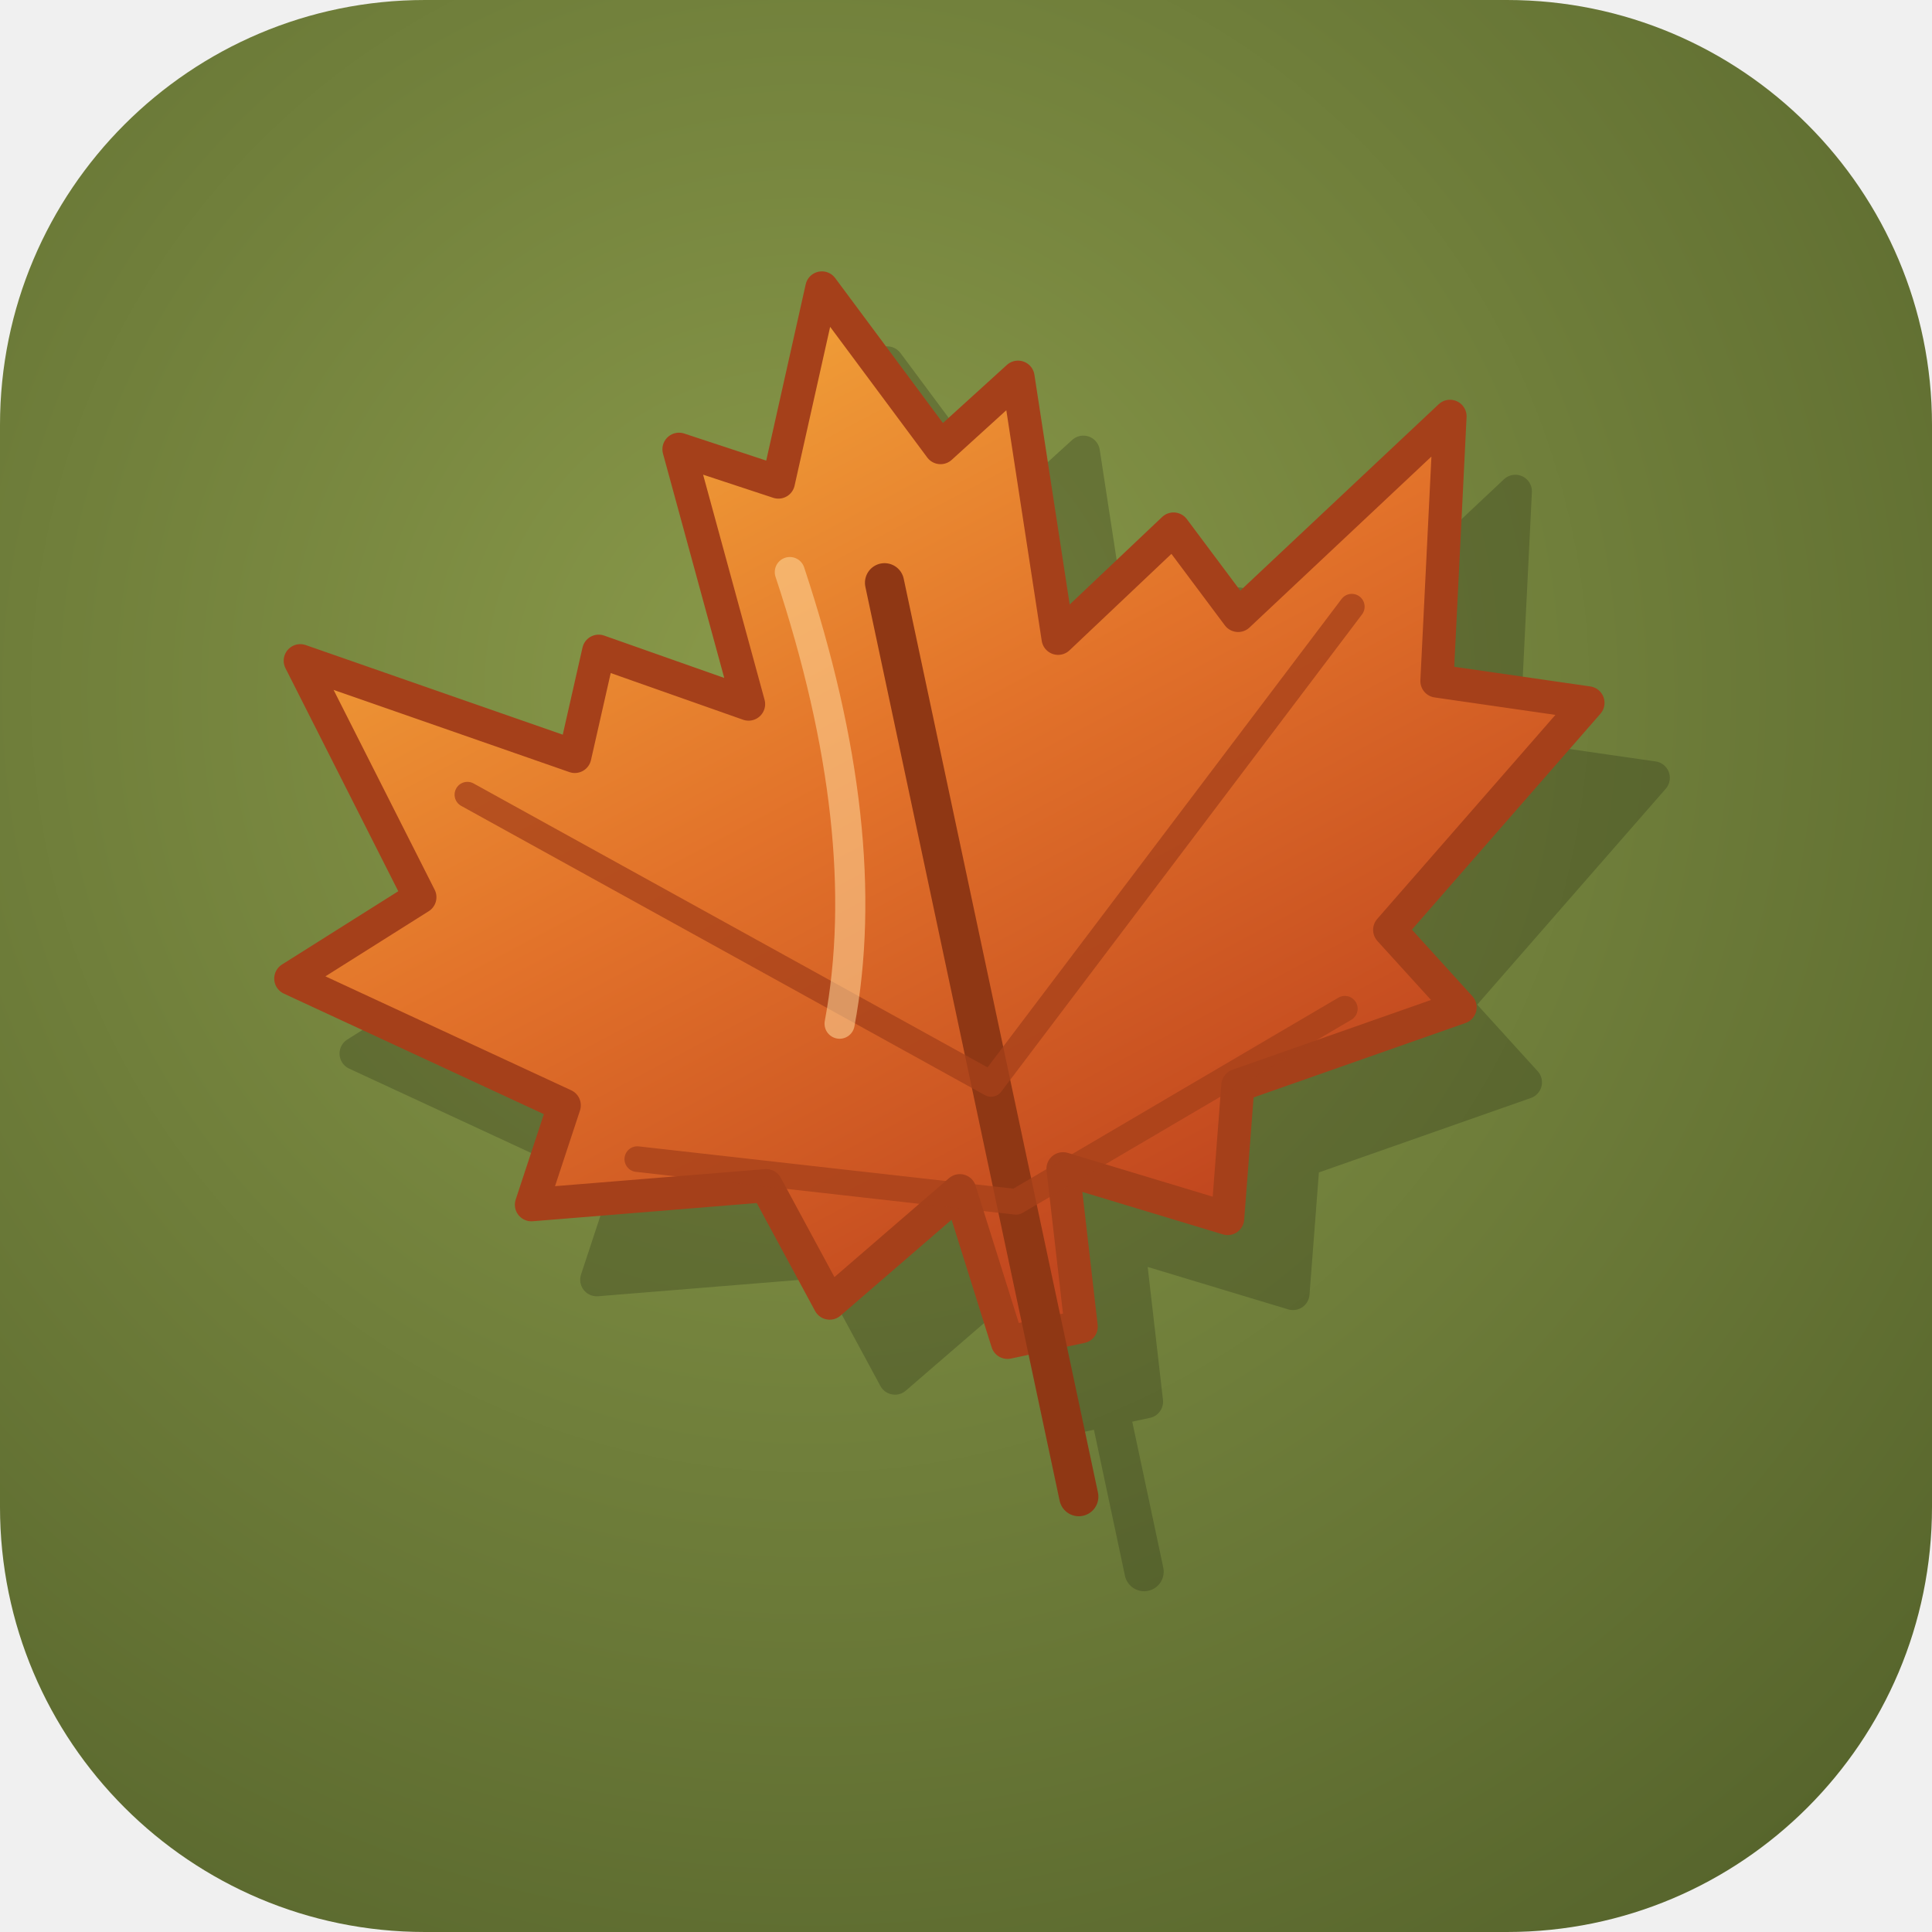
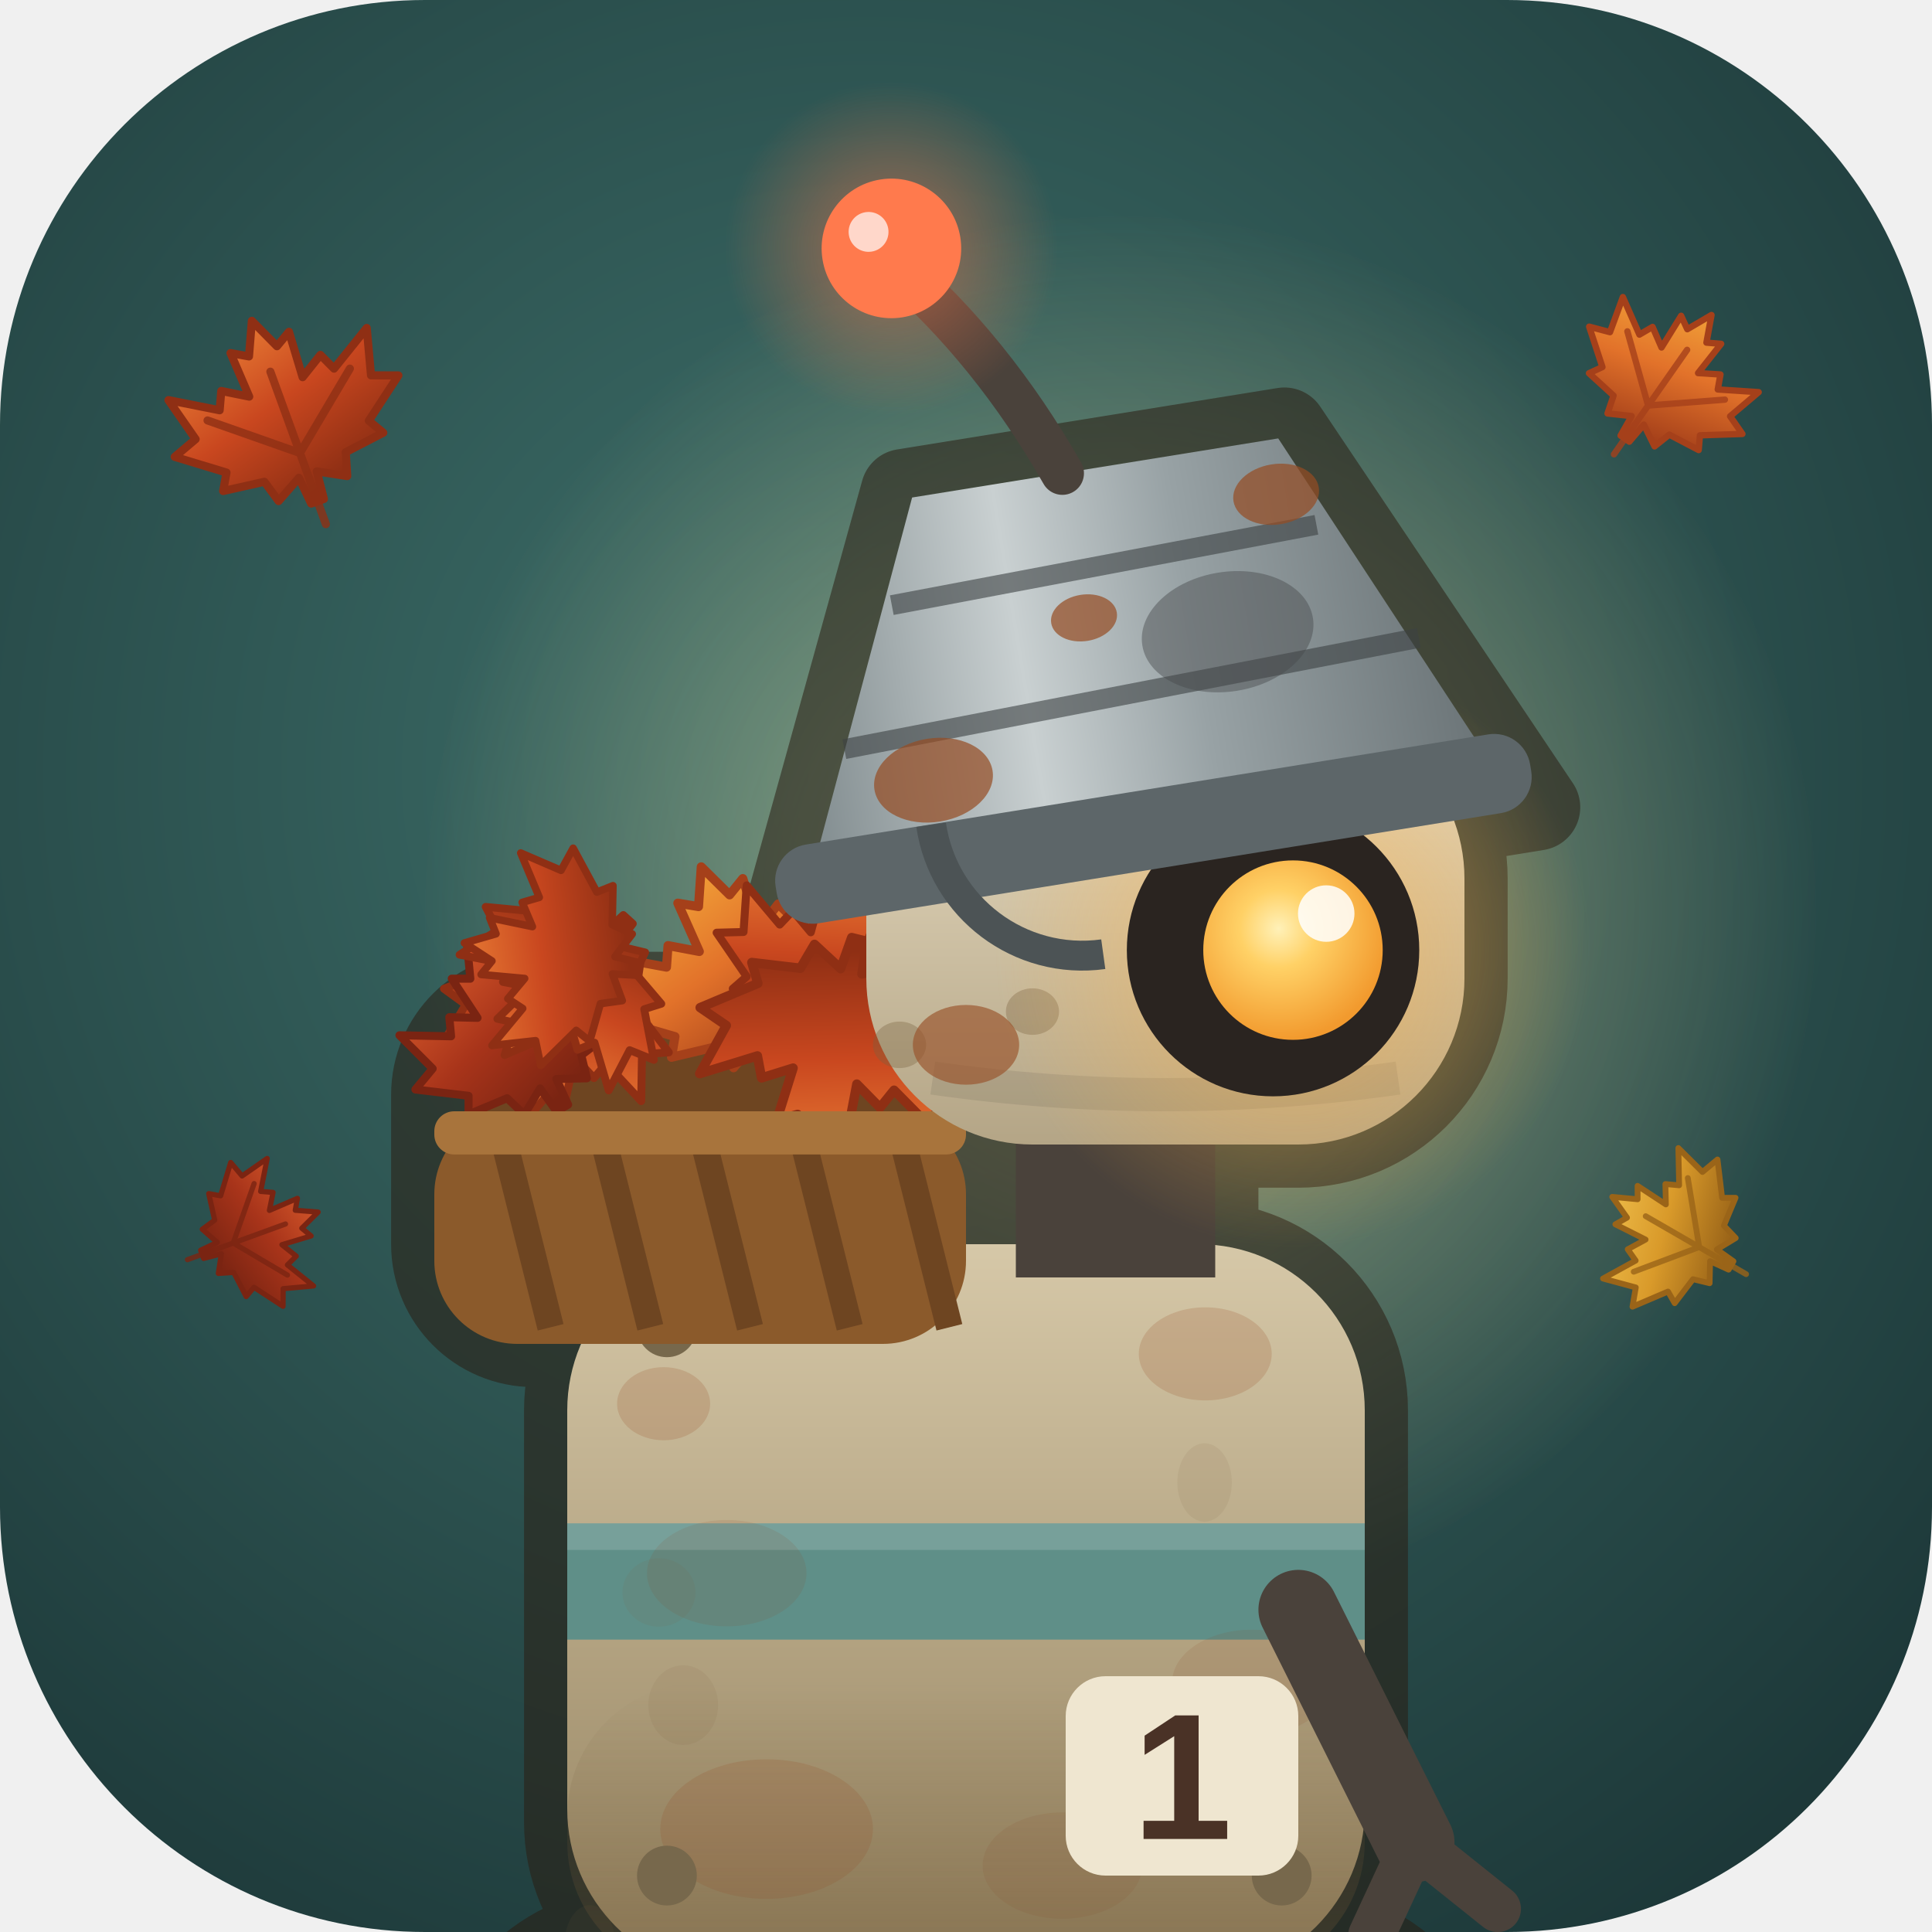
<svg xmlns="http://www.w3.org/2000/svg" viewBox="0 0 100 100">
  <defs>
-     <linearGradient id="lf" x1="0" y1="0" x2=".35" y2="1">
+     <linearGradient id="c1body" x1="0" y1="0" x2="0" y2="1">
+       <stop offset="0" stop-color="#d6c8a8" />
+       <stop offset="1" stop-color="#94825f" />
+     </linearGradient>
+     <linearGradient id="c1head" x1="0" y1="0" x2="0" y2="1">
+       <stop offset="0" stop-color="#e8ddc3" />
+       <stop offset="1" stop-color="#b4a586" />
+     </linearGradient>
+     <linearGradient id="c1dust" x1="0" y1="0" x2="0" y2="1">
+       <stop offset="0" stop-color="#6e5636" stop-opacity="0" />
+       <stop offset="1" stop-color="#6e5636" stop-opacity=".35" />
+     </linearGradient>
+     <linearGradient id="c1buck" x1="0" y1="0" x2="1" y2="0">
+       <stop offset="0" stop-color="#7f8a8d" />
+       <stop offset=".35" stop-color="#c9d0d1" />
+       <stop offset=".6" stop-color="#98a2a5" />
+       <stop offset="1" stop-color="#6a7376" />
+     </linearGradient>
+     <radialGradient id="c1hub" cx=".35" cy=".35" r=".7">
+       <stop offset="0" stop-color="#ffffff" />
+       <stop offset=".55" stop-color="#c3cbd0" />
+       <stop offset="1" stop-color="#6f7b82" />
+     </radialGradient>
+     <radialGradient id="c1glow" cx=".5" cy=".5" r=".5">
+       <stop offset="0" stop-color="#ffc457" stop-opacity=".75" />
+       <stop offset=".45" stop-color="#ffb347" stop-opacity=".32" />
+       <stop offset="1" stop-color="#ffb347" stop-opacity="0" />
+     </radialGradient>
+     <radialGradient id="c1bulb" cx=".5" cy=".5" r=".5">
+       <stop offset="0" stop-color="#ff7a4d" stop-opacity=".55" />
+       <stop offset="1" stop-color="#ff7a4d" stop-opacity="0" />
+     </radialGradient>
+     <radialGradient id="c1iris" cx=".42" cy=".38" r=".62">
+       <stop offset="0" stop-color="#fff1b8" />
+       <stop offset=".35" stop-color="#ffd166" />
+       <stop offset="1" stop-color="#f29a2e" />
+     </radialGradient>
+     <linearGradient id="c1lf0" x1="0" y1="0" x2=".35" y2="1">
      <stop offset="0" stop-color="#f6b13d" />
      <stop offset=".55" stop-color="#e2722a" />
-       <stop offset="1" stop-color="#c2481f" />
-     </linearGradient>
-     <radialGradient id="bg" cx=".42" cy=".36" r=".8">
-       <stop offset="0" stop-color="#8a9a4a" />
-       <stop offset="1" stop-color="#55632b" />
-     </radialGradient>
+       <stop offset="1" stop-color="#a5401a" />
+     </linearGradient>
+     <linearGradient id="c1lf1" x1="0" y1="0" x2=".35" y2="1">
+       <stop offset="0" stop-color="#f08a3a" />
+       <stop offset=".55" stop-color="#c9471f" />
+       <stop offset="1" stop-color="#8f2f14" />
+     </linearGradient>
+     <linearGradient id="c1lf2" x1="0" y1="0" x2=".35" y2="1">
+       <stop offset="0" stop-color="#f3c552" />
+       <stop offset=".55" stop-color="#d99a2a" />
+       <stop offset="1" stop-color="#9a6418" />
+     </linearGradient>
+     <linearGradient id="c1lf3" x1="0" y1="0" x2=".35" y2="1">
+       <stop offset="0" stop-color="#e0602e" />
+       <stop offset=".55" stop-color="#a8341a" />
+       <stop offset="1" stop-color="#7a2412" />
+     </linearGradient>
+     <radialGradient id="c1bg" cx=".45" cy=".4" r=".75">
+       <stop offset="0" stop-color="#3f726c" />
+       <stop offset="1" stop-color="#1b3536" />
+     </radialGradient>
+     <radialGradient id="c1halo" cx=".5" cy=".5" r=".5">
+       <stop offset="0" stop-color="#ffe2a0" stop-opacity=".5" />
+       <stop offset="1" stop-color="#ffe2a0" stop-opacity="0" />
+     </radialGradient>
+     <clipPath id="c1clip">
+       <rect width="100" height="100" rx="22" />
+     </clipPath>
  </defs>
-   <rect width="100" height="100" rx="22" fill="url(#bg)" />
-   <g transform="rotate(-12 50 50)">
-     <g opacity=".25" transform="translate(2.5 3.5)">
-       <g transform="translate(11 12) scale(0.78)">
-         <path d="M50,4 L55.5,16 L61.5,12.5 L60.5,30 L69.5,24.5 L72.5,31 L89,21 L84.5,38 L94,41.5 L78,53.5 L81.5,59.5 L66,61.5 L63.5,70 L53.5,64.5 L52.5,75 L47.5,75 L46.5,64.5 L36.5,70 L34,61.5 L18.5,59.5 L22,53.5 L6,41.5 L15.5,38 L11,21 L27.5,31 L30.5,24.5 L39.5,30 L38.5,12.5 L44.5,16 Z" fill="#1e2410" stroke="#1e2410" stroke-width="2.2" stroke-linejoin="round" />
-         <path d="M50,86 L50,24" stroke="#1e2410" stroke-width="2.6" stroke-linecap="round" fill="none" />
+   <rect width="100" height="100" rx="22" fill="url(#c1bg)" />
+   <circle cx="58" cy="47.2" r="36.0" fill="url(#c1halo)" />
+   <g transform="translate(15.00 22.00) rotate(-20.0) scale(0.14) translate(-50 -45)" opacity="1">
+     <path d="M50,4 L55.5,16 L61.5,12.5 L60.5,30 L69.5,24.5 L72.5,31 L89,21 L84.5,38 L94,41.5 L78,53.5 L81.5,59.5 L66,61.5 L63.5,70 L53.5,64.5 L52.5,75 L47.5,75 L46.5,64.5 L36.5,70 L34,61.5 L18.5,59.5 L22,53.5 L6,41.5 L15.5,38 L11,21 L27.5,31 L30.5,24.5 L39.5,30 L38.5,12.5 L44.5,16 Z" fill="url(#c1lf1)" stroke="#8f2f14" stroke-width="3" stroke-linejoin="round" />
+     <path d="M50,84 L50,24 M50,56 L78,33 M50,56 L22,33" stroke="#8f2f14" stroke-width="3" stroke-linecap="round" fill="none" opacity=".8" />
+   </g>
+   <g transform="translate(86.00 20.00) rotate(35.0) scale(0.11) translate(-50 -45)" opacity="1">
+     <path d="M50,4 L55.5,16 L61.5,12.5 L60.5,30 L69.5,24.5 L72.5,31 L89,21 L84.5,38 L94,41.5 L78,53.5 L81.5,59.5 L66,61.5 L63.5,70 L53.5,64.5 L52.5,75 L47.5,75 L46.5,64.5 L36.5,70 L34,61.5 L18.5,59.5 L22,53.5 L6,41.5 L15.5,38 L11,21 L27.5,31 L30.5,24.5 L39.5,30 L38.5,12.5 L44.5,16 Z" fill="url(#c1lf0)" stroke="#a5401a" stroke-width="3" stroke-linejoin="round" />
+     <path d="M50,84 L50,24 M50,56 L78,33 M50,56 L22,33" stroke="#a5401a" stroke-width="3" stroke-linecap="round" fill="none" opacity=".8" />
+   </g>
+   <g transform="translate(87.00 64.00) rotate(-60.0) scale(0.1) translate(-50 -45)" opacity="1">
+     <path d="M50,4 L55.5,16 L61.5,12.5 L60.5,30 L69.5,24.5 L72.5,31 L89,21 L84.5,38 L94,41.5 L78,53.5 L81.5,59.5 L66,61.5 L63.5,70 L53.5,64.5 L52.5,75 L47.5,75 L46.5,64.5 L36.5,70 L34,61.5 L18.5,59.5 L22,53.5 L6,41.5 L15.5,38 L11,21 L27.5,31 L30.5,24.5 L39.5,30 L38.5,12.5 L44.5,16 Z" fill="url(#c1lf2)" stroke="#9a6418" stroke-width="3" stroke-linejoin="round" />
+     <path d="M50,84 L50,24 M50,56 L78,33 M50,56 L22,33" stroke="#9a6418" stroke-width="3" stroke-linecap="round" fill="none" opacity=".8" />
+   </g>
+   <g transform="translate(13.00 64.00) rotate(70.0) scale(0.09) translate(-50 -45)" opacity="1">
+     <path d="M50,4 L55.5,16 L61.5,12.5 L60.5,30 L69.5,24.5 L72.5,31 L89,21 L84.5,38 L94,41.5 L78,53.5 L81.5,59.5 L66,61.5 L63.5,70 L53.5,64.5 L52.5,75 L47.5,75 L46.5,64.5 L36.5,70 L34,61.5 L18.5,59.5 L22,53.5 L6,41.5 L15.5,38 L11,21 L27.5,31 L30.5,24.5 L39.5,30 L38.5,12.5 L44.5,16 Z" fill="url(#c1lf3)" stroke="#7a2412" stroke-width="3" stroke-linejoin="round" />
+     <path d="M50,84 L50,24 M50,56 L78,33 M50,56 L22,33" stroke="#7a2412" stroke-width="3" stroke-linecap="round" fill="none" opacity=".8" />
+   </g>
+   <g clip-path="url(#c1clip)">
+     <g transform="translate(50 116) scale(1.72)">
+       <g fill="#2a1d12" stroke="#2a1d12" stroke-width="2.6" stroke-linejoin="round" opacity=".55">
+         <rect x="-15" y="-9.4" width="30" height="10.4" rx="5.2" />
+         <rect x="-12" y="-30" width="24" height="22.4" rx="5" />
+         <rect x="-16" y="-37.5" width="16" height="10.5" rx="3" />
+         <rect x="1.5" y="-34" width="6" height="5" />
+         <rect x="-3" y="-46" width="18" height="13" rx="5" />
+         <circle cx="9.24" cy="-38.85" r="4.4" />
+         <g transform="translate(5.64 -42.5) rotate(-9.17)">
+           <path d="M-11.5,1.2 L11.5,1.2 L5.8,-11.2 L-5.8,-11.2Z" />
+         </g>
+       </g>
+       <rect x="-15" y="-9" width="30" height="10" rx="5" fill="#2b2725" />
+       <rect x="-12" y="-8.4" width="24" height="1.4" rx=".7" fill="#fff" opacity=".14" />
+       <rect x="-13" y="-1.4" width="2" height="1.4" fill="#4a4440" />
+       <rect x="-9" y="-1.4" width="2" height="1.4" fill="#4a4440" />
+       <rect x="-5" y="-1.4" width="2" height="1.4" fill="#4a4440" />
+       <rect x="-1" y="-1.4" width="2" height="1.4" fill="#4a4440" />
+       <rect x="3" y="-1.4" width="2" height="1.4" fill="#4a4440" />
+       <rect x="7" y="-1.4" width="2" height="1.4" fill="#4a4440" />
+       <rect x="11" y="-1.4" width="2" height="1.4" fill="#4a4440" />
+       <circle cx="-9" cy="-4" r="4.4" fill="#b8902f" />
+       <circle cx="-9" cy="-4" r="3.6" fill="url(#c1hub)" />
+       <path d="M-12.1,-4.6 L-5.9,-3.4 M-9.6,-7.1 L-8.4,-0.9" stroke="#59636a" stroke-width=".7" />
+       <circle cx="-9" cy="-4" r=".8" fill="#d9b75a" />
+       <circle cx="0" cy="-4" r="4.4" fill="#b8902f" />
+       <circle cx="0" cy="-4" r="3.6" fill="url(#c1hub)" />
+       <path d="M-3.1,-4.6 L3.1,-3.4 M-0.6,-7.1 L0.6,-0.9" stroke="#59636a" stroke-width=".7" />
+       <circle cx="0" cy="-4" r=".8" fill="#d9b75a" />
+       <circle cx="9" cy="-4" r="4.4" fill="#b8902f" />
+       <circle cx="9" cy="-4" r="3.6" fill="url(#c1hub)" />
+       <path d="M5.9,-4.6 L12.1,-3.4 M8.4,-7.1 L9.6,-0.9" stroke="#59636a" stroke-width=".7" />
+       <circle cx="9" cy="-4" r=".8" fill="#d9b75a" />
+       <rect x="-12" y="-30" width="24" height="22" rx="5" fill="url(#c1body)" />
+       <rect x="-12" y="-21.6" width="24" height="3.5" fill="#5f8f88" />
+       <rect x="-12" y="-21.6" width="24" height=".8" fill="#fff" opacity=".15" />
+       <g fill="#98522a" opacity="0.21">
+         <ellipse cx="-6" cy="-12.4" rx="3.2" ry="2.1" />
+         <ellipse cx="7.2" cy="-26.7" rx="2" ry="1.4" />
+         <ellipse cx="-9.1" cy="-25.2" rx="1.4" ry="1.1" />
+       </g>
+       <g fill="#8a421e" opacity="0.12">
+         <ellipse cx="-7.2" cy="-20.1" rx="2.4" ry="1.6" />
+         <ellipse cx="2.9" cy="-11.3" rx="2.4" ry="1.6" />
+         <ellipse cx="8.6" cy="-16.8" rx="2.4" ry="1.6" />
+       </g>
+       <g fill="#786040" opacity="0.10">
+         <ellipse cx="7.18" cy="-22.83" rx="0.82" ry="1.18" />
+         <ellipse cx="-9.24" cy="-19.52" rx="1.10" ry="1.03" />
+         <ellipse cx="-8.51" cy="-16.13" rx="1.05" ry="1.20" />
+         <ellipse cx="-11.32" cy="-8.94" rx="0.76" ry="1.17" />
+       </g>
+       <rect x="-12" y="-16.8" width="24" height="8.8" rx="4" fill="url(#c1dust)" />
+       <g fill="#77684c">
+         <circle cx="-9" cy="-27.5" r=".9" />
+         <circle cx="9.5" cy="-11" r=".9" />
+         <circle cx="-9" cy="-11" r=".9" />
+       </g>
+       <rect x="3" y="-17" width="7" height="6" rx="1.2" fill="#efe6d0" />
+       <text x="6.5" y="-12.1" font-family="Arial Black, Arial, sans-serif" font-weight="900" font-size="5.4" text-anchor="middle" fill="#4a3226">1</text>
+       <rect x="-15" y="-37" width="14" height="9" rx="3" fill="#6e4521" />
+       <g transform="translate(-6.65 -37.87) rotate(339.3) scale(0.0909) translate(-50 -45)" opacity="1">
+         <path d="M50,4 L55.5,16 L61.5,12.5 L60.5,30 L69.5,24.5 L72.5,31 L89,21 L84.5,38 L94,41.5 L78,53.5 L81.5,59.5 L66,61.5 L63.5,70 L53.5,64.5 L52.5,75 L47.5,75 L46.5,64.5 L36.5,70 L34,61.5 L18.5,59.5 L22,53.5 L6,41.5 L15.5,38 L11,21 L27.5,31 L30.5,24.5 L39.5,30 L38.5,12.5 L44.5,16 Z" fill="url(#c1lf0)" stroke="#a5401a" stroke-width="3" stroke-linejoin="round" />
+       </g>
+       <g transform="translate(-4.26 -37.98) rotate(18.7) scale(0.08) translate(-50 -45)" opacity="1">
+         <path d="M50,4 L55.5,16 L61.5,12.5 L60.5,30 L69.5,24.5 L72.5,31 L89,21 L84.5,38 L94,41.5 L78,53.5 L81.5,59.5 L66,61.5 L63.5,70 L53.5,64.5 L52.5,75 L47.5,75 L46.5,64.5 L36.5,70 L34,61.5 L18.5,59.5 L22,53.5 L6,41.5 L15.5,38 L11,21 L27.5,31 L30.5,24.5 L39.5,30 L38.5,12.5 L44.5,16 Z" fill="url(#c1lf1)" stroke="#8f2f14" stroke-width="3" stroke-linejoin="round" />
+       </g>
+       <g transform="translate(-12.25 -37.00) rotate(195.8) scale(0.0799) translate(-50 -45)" opacity="1">
+         <path d="M50,4 L55.5,16 L61.5,12.5 L60.5,30 L69.5,24.5 L72.5,31 L89,21 L84.5,38 L94,41.5 L78,53.5 L81.5,59.5 L66,61.5 L63.5,70 L53.5,64.5 L52.5,75 L47.5,75 L46.5,64.5 L36.5,70 L34,61.5 L18.5,59.5 L22,53.5 L6,41.5 L15.5,38 L11,21 L27.5,31 L30.5,24.5 L39.5,30 L38.5,12.5 L44.5,16 Z" fill="url(#c1lf1)" stroke="#8f2f14" stroke-width="3" stroke-linejoin="round" />
+       </g>
+       <g transform="translate(-13.36 -36.19) rotate(329.9) scale(0.0806) translate(-50 -45)" opacity="1">
+         <path d="M50,4 L55.5,16 L61.5,12.5 L60.5,30 L69.5,24.5 L72.5,31 L89,21 L84.5,38 L94,41.5 L78,53.5 L81.5,59.5 L66,61.5 L63.5,70 L53.5,64.5 L52.5,75 L47.5,75 L46.5,64.5 L36.5,70 L34,61.5 L18.5,59.5 L22,53.5 L6,41.5 L15.5,38 L11,21 L27.5,31 L30.5,24.5 L39.5,30 L38.5,12.5 L44.5,16 Z" fill="url(#c1lf3)" stroke="#7a2412" stroke-width="3" stroke-linejoin="round" />
+       </g>
+       <g transform="translate(-11.74 -38.05) rotate(222.3) scale(0.0778) translate(-50 -45)" opacity="1">
+         <path d="M50,4 L55.5,16 L61.5,12.5 L60.5,30 L69.5,24.5 L72.5,31 L89,21 L84.5,38 L94,41.5 L78,53.5 L81.5,59.5 L66,61.5 L63.5,70 L53.5,64.5 L52.5,75 L47.5,75 L46.5,64.5 L36.5,70 L34,61.5 L18.5,59.5 L22,53.5 L6,41.5 L15.5,38 L11,21 L27.5,31 L30.5,24.5 L39.5,30 L38.5,12.5 L44.5,16 Z" fill="url(#c1lf1)" stroke="#8f2f14" stroke-width="3" stroke-linejoin="round" />
+       </g>
+       <g transform="translate(-12.05 -38.61) rotate(278.5) scale(0.0751) translate(-50 -45)" opacity="1">
+         <path d="M50,4 L55.5,16 L61.5,12.5 L60.5,30 L69.5,24.5 L72.5,31 L89,21 L84.5,38 L94,41.5 L78,53.5 L81.5,59.5 L66,61.5 L63.5,70 L53.5,64.5 L52.5,75 L47.5,75 L46.5,64.5 L36.5,70 L34,61.5 L18.5,59.5 L22,53.5 L6,41.5 L15.5,38 L11,21 L27.5,31 L30.5,24.5 L39.5,30 L38.5,12.5 L44.5,16 Z" fill="url(#c1lf1)" stroke="#8f2f14" stroke-width="3" stroke-linejoin="round" />
+       </g>
+       <g transform="translate(-3.90 -36.43) rotate(194.1) scale(0.0942) translate(-50 -45)" opacity="1">
+         <path d="M50,4 L55.5,16 L61.5,12.5 L60.5,30 L69.5,24.5 L72.5,31 L89,21 L84.5,38 L94,41.5 L78,53.5 L81.5,59.5 L66,61.5 L63.5,70 L53.5,64.5 L52.5,75 L47.5,75 L46.5,64.5 L36.5,70 L34,61.5 L18.5,59.5 L22,53.5 L6,41.5 L15.5,38 L11,21 L27.5,31 L30.5,24.5 L39.5,30 L38.5,12.5 L44.5,16 Z" fill="url(#c1lf1)" stroke="#8f2f14" stroke-width="3" stroke-linejoin="round" />
+       </g>
+       <rect x="-16" y="-34" width="16" height="7" rx="2.5" fill="#8b5a2b" />
+       <g stroke="#6e4521" stroke-width=".8">
+         <path d="M-14,-33.5 L-12.5,-27.5" />
+         <path d="M-11,-33.5 L-9.5,-27.5" />
+         <path d="M-8,-33.5 L-6.5,-27.5" />
+         <path d="M-5,-33.5 L-3.5,-27.5" />
+         <path d="M-2,-33.5 L-0.5,-27.5" />
+       </g>
+       <rect x="-16" y="-34" width="16" height="1.3" rx=".6" fill="#a8743c" />
+       <path d="M10,-19 L13.5,-12" stroke="#4a423b" stroke-width="2.4" stroke-linecap="round" />
+       <path d="M13.5,-12 L16,-10 M13.5,-12 L12.2,-9.2" stroke="#4a423b" stroke-width="1.4" stroke-linecap="round" />
+       <rect x="1.5" y="-34" width="6" height="5" fill="#4a423b" />
+       <rect x="-3" y="-46" width="18" height="13" rx="5" fill="url(#c1head)" />
+       <path d="M-1,-35 Q6,-34 13,-35" stroke="#000" stroke-opacity=".08" stroke-width="1" fill="none" />
+       <g fill="#786040" opacity=".35">
+         <ellipse cx="-1" cy="-43" rx=".8" ry=".7" />
+         <ellipse cx="2" cy="-37" rx=".8" ry=".7" />
+         <ellipse cx="-2" cy="-36" rx=".8" ry=".7" />
+       </g>
+       <ellipse cx="0" cy="-36" rx="1.6" ry="1.2" fill="#98522a" opacity=".65" />
+       <circle cx="9.84" cy="-38.85" r="9.0" fill="url(#c1glow)" />
+       <circle cx="9.24" cy="-38.85" r="4.4" fill="#2a2420" />
+       <circle cx="9.84" cy="-38.85" r="2.7" fill="url(#c1iris)" />
+       <circle cx="10.84" cy="-39.95" r=".85" fill="#fff" opacity=".85" />
+       <g transform="translate(5.64 -42.5) rotate(-9.17)">
+         <path d="M-10.5,0 L10.5,0 L5.58,-11 L-5.58,-11Z" fill="url(#c1buck)" />
+         <rect x="-11.5" y="-1.2" width="23" height="2.4" rx="1.1" fill="#5d6669" />
+         <path d="M-8.8,-3.85 L8.8,-4.4 M-6.7,-7.9 L6.3,-8.25" stroke="#3c4244" stroke-opacity=".6" stroke-width=".6" />
+         <ellipse cx="3.15" cy="-5.5" rx="2.6" ry="1.8" fill="#464a4c" opacity=".45" />
+         <g fill="#964c22" opacity=".7">
+           <ellipse cx="-6.3" cy="-2.5" rx="1.8" ry="1.26" />
+           <ellipse cx="5.25" cy="-9.35" rx="1.3" ry=".91" />
+           <ellipse cx="-1.05" cy="-6.6" rx="1" ry=".7" />
+         </g>
+         <path d="M-6.5,-1.6 A4.6,4.6 0 0 0 -1.4,2.4" stroke="#4c5355" stroke-width=".9" fill="none" transform="rotate(8 -9.5 -2)" />
+         <path d="M-1,-11 Q-2.5,-15 -5,-18" stroke="#4a423b" stroke-width="1.3" fill="none" stroke-linecap="round" />
+         <circle cx="-5" cy="-18.5" r="5" fill="url(#c1bulb)" />
+         <circle cx="-5" cy="-18.5" r="2.1" fill="#ff7a4d" />
+         <circle cx="-5.6" cy="-19.1" r=".6" fill="#fff" opacity=".7" />
      </g>
    </g>
-     <g transform="translate(11 11) scale(0.78)">
-       <path d="M50,4 L55.5,16 L61.5,12.5 L60.5,30 L69.5,24.5 L72.5,31 L89,21 L84.5,38 L94,41.5 L78,53.5 L81.5,59.5 L66,61.5 L63.5,70 L53.5,64.5 L52.5,75 L47.5,75 L46.5,64.5 L36.5,70 L34,61.5 L18.5,59.5 L22,53.5 L6,41.5 L15.5,38 L11,21 L27.5,31 L30.5,24.5 L39.5,30 L38.5,12.5 L44.5,16 Z" fill="url(#lf)" stroke="#a5401a" stroke-width="2.2" stroke-linejoin="round" />
-       <path d="M50,86 L50,24" stroke="#8f3714" stroke-width="2.6" stroke-linecap="round" fill="none" />
-       <path d="M50,58 L80,32 M50,58 L20,32 M50,66 L74,58 M50,66 L26,58" stroke="#a5401a" stroke-width="1.7" stroke-linecap="round" fill="none" opacity=".75" />
-       <path d="M44,22 Q46,40 41,52" stroke="#ffd79a" stroke-width="2" stroke-linecap="round" fill="none" opacity=".55" />
-     </g>
  </g>
</svg>
